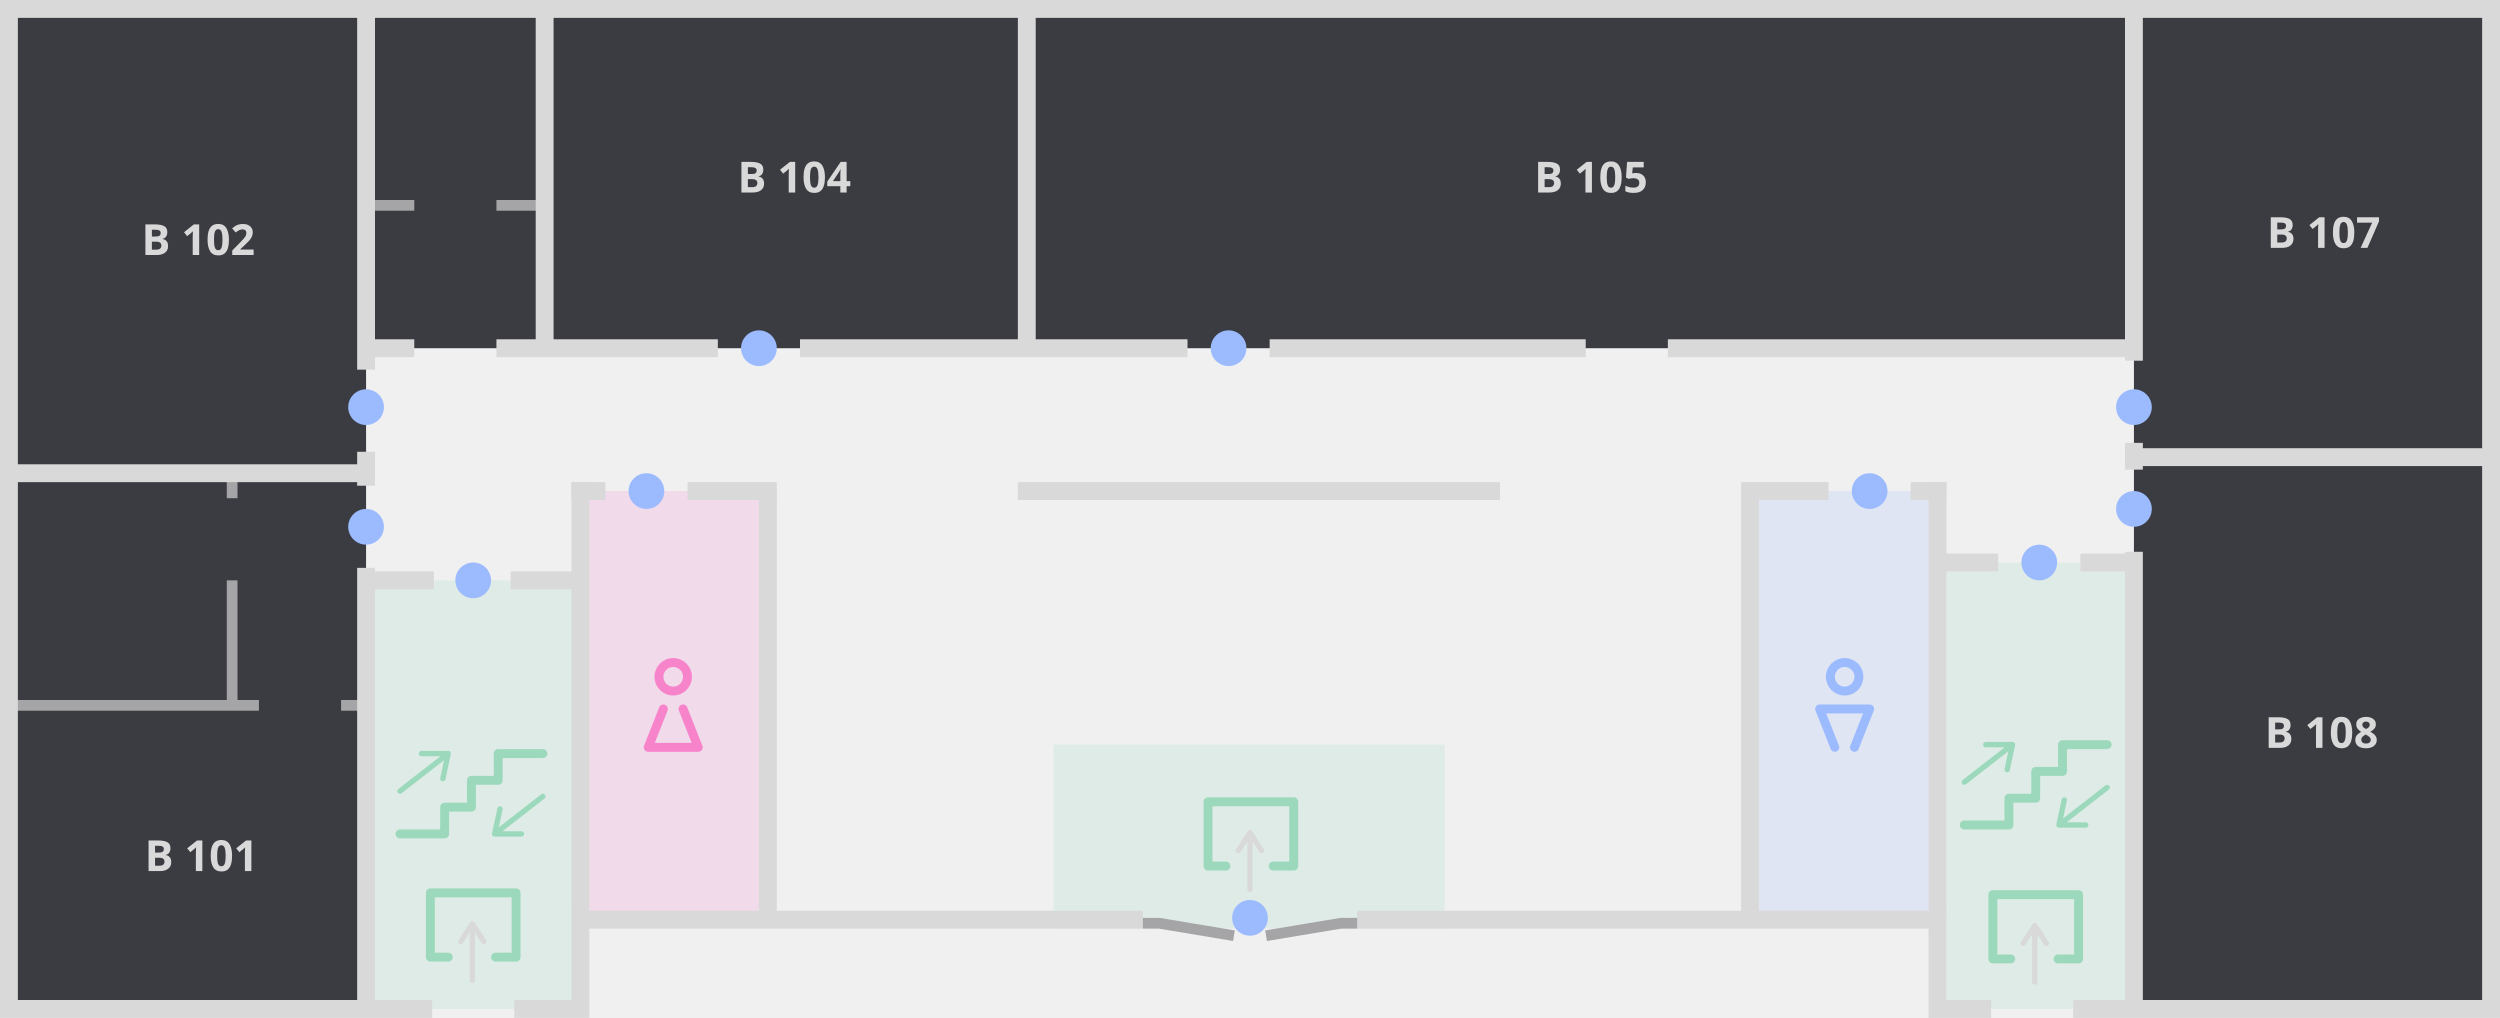
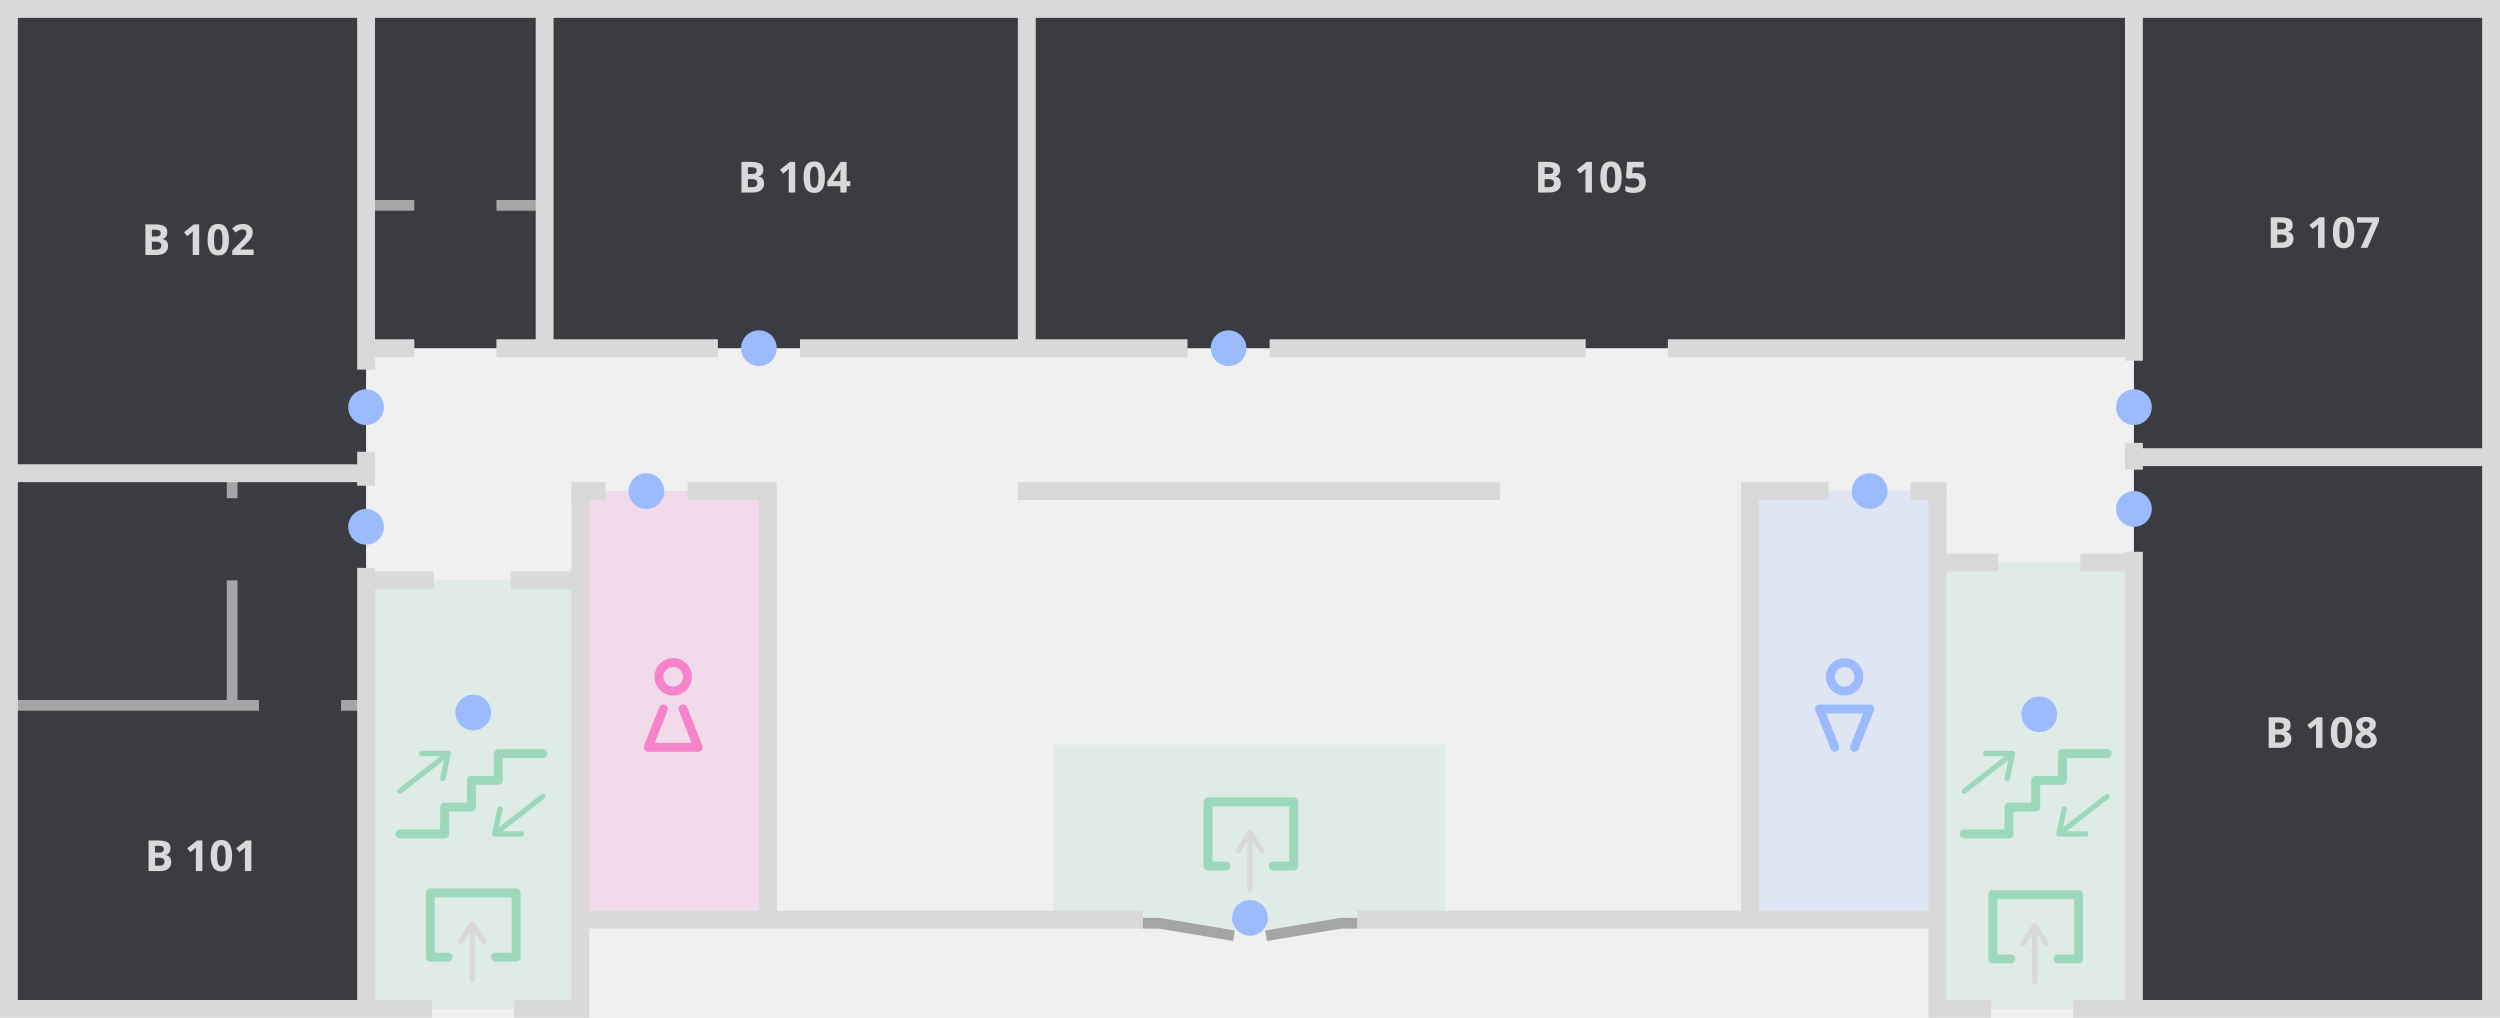
<svg xmlns="http://www.w3.org/2000/svg" width="1400" height="570" viewBox="0 0 1400 570" fill="none">
  <g id="V-1" clip-path="url(#clip0_2001_887)">
    <g id="Spaces">
      <rect id="v-102" x="5" y="5" width="200" height="260" fill="#3B3C41" />
      <rect id="!v-1-u" x="205" y="5" width="100" height="190" fill="#3B3C41" />
      <rect id="v-1-wcw" opacity="0.2" x="325" y="275" width="105" height="240" fill="#F783CB" />
      <rect id="v-101" x="5" y="265" width="200" height="300" fill="#3B3C41" />
      <rect id="v-104" x="304" y="5" width="270" height="190" fill="#3B3C41" />
      <rect id="v-105" x="574" y="5" width="621" height="190" fill="#3B3C41" />
      <rect id="v-107" x="1195" y="5" width="199" height="251" fill="#3B3C41" />
      <rect id="v-108" x="1195" y="256" width="199" height="309" fill="#3B3C41" />
      <path id="v-1-wcm" opacity="0.2" d="M980 275H1085V515H980V275Z" fill="#9CBBFF" />
      <rect id="v-1-stair-2" opacity="0.2" x="1085" y="315" width="110" height="250" fill="#9CD9BC" />
      <rect id="v-1-stair-1" opacity="0.2" x="205" y="325" width="120" height="240" fill="#9CD9BC" />
      <rect id="v-1-enter" opacity="0.2" x="590" y="417" width="219" height="103" fill="#9CD9BC" />
    </g>
    <g id="Walls">
      <path id="Subtract" fill-rule="evenodd" clip-rule="evenodd" d="M232 118L232 112H205V118H232ZM278 118H305V112H278V118Z" fill="#A5A5A7" />
      <path id="Subtract_2" fill-rule="evenodd" clip-rule="evenodd" d="M133 279L133 265H127L127 279H133ZM133 325H127L127 395H133L133 325Z" fill="#A5A5A7" />
      <path id="Vector 5" d="M325 511L325 270" stroke="#D9D9D9" stroke-width="10" />
      <path id="Vector 6" d="M1085 513L1085 270" stroke="#D9D9D9" stroke-width="10" />
      <path id="Vector 7" d="M305 5V195" stroke="#D9D9D9" stroke-width="10" />
      <path id="Vector 9" d="M575 5V195" stroke="#D9D9D9" stroke-width="10" />
      <path id="Vector 12" d="M205 265H5" stroke="#D9D9D9" stroke-width="10" />
      <path id="Vector 13" d="M1395 256H1195" stroke="#D9D9D9" stroke-width="10" />
      <path id="Vector 14" d="M430 275V512" stroke="#D9D9D9" stroke-width="10" />
      <path id="Vector 17" d="M980 275V512" stroke="#D9D9D9" stroke-width="10" />
      <path id="Subtract_3" fill-rule="evenodd" clip-rule="evenodd" d="M1200 5V202H1190V5H1200ZM1190 248H1200V263H1190V248ZM1190 309V565H1200V309H1190Z" fill="#D9D9D9" />
      <path id="Subtract_4" fill-rule="evenodd" clip-rule="evenodd" d="M232 200L232 190H205V200H232ZM278 200H402V190H278V200ZM888 190V200H711V190H888ZM1195 200H934V190H1195V200ZM665 200V190H448V200H665Z" fill="#D9D9D9" />
      <path id="Subtract_5" fill-rule="evenodd" clip-rule="evenodd" d="M243 330V320H205V330H243ZM286 330H325V320H286V330Z" fill="#D9D9D9" />
      <path id="Vector 19" d="M570 275H840" stroke="#D9D9D9" stroke-width="10" />
      <path id="Subtract_6" fill-rule="evenodd" clip-rule="evenodd" d="M339 280L339 270H320V280H339ZM385 280H435V270H385V280Z" fill="#D9D9D9" />
      <path id="Subtract_7" fill-rule="evenodd" clip-rule="evenodd" d="M145 398V392H5V398H145ZM191 398H205V392H191V398Z" fill="#A5A5A7" />
      <path id="Subtract_8" fill-rule="evenodd" clip-rule="evenodd" d="M1119 320V310H1085V320H1119ZM1165 320H1195V310H1165V320Z" fill="#D9D9D9" />
      <path id="Subtract_9" fill-rule="evenodd" clip-rule="evenodd" d="M1024 280V270L975 270L975 280L1024 280ZM1070 280L1090 280V270L1070 270V280Z" fill="#D9D9D9" />
      <path id="Subtract_10" fill-rule="evenodd" clip-rule="evenodd" d="M5 0H0V5V565V570H5H205H242V560H205H10V10H205H1390V511.5V560H1161V570H1395H1400V565V511.5V5V0H1395H205H5ZM325 570H288V560H320V515V510H325H640V520H330V565V570H325ZM760 520H1080V565V570H1085H1115V560H1090V515V510H1085H760V520Z" fill="#D9D9D9" />
      <path id="Subtract_11" fill-rule="evenodd" clip-rule="evenodd" d="M210 253V272H200V253H210ZM210 207V5H200V207H210ZM200 318H210V565H200V318Z" fill="#D9D9D9" />
    </g>
    <g id="Textes">
      <text id="b_v_108" fill="#D9D9D9" xml:space="preserve" style="white-space: pre" font-family="GothamSSm" font-size="24" font-weight="bold" letter-spacing="0em">
        <tspan x="1268.3" y="418.8">В 108</tspan>
      </text>
      <text id="b_v_107" fill="#D9D9D9" xml:space="preserve" style="white-space: pre" font-family="GothamSSm" font-size="24" font-weight="bold" letter-spacing="0em">
        <tspan x="1269.48" y="138.8">В 107</tspan>
      </text>
      <text id="b_v_105" fill="#D9D9D9" xml:space="preserve" style="white-space: pre" font-family="GothamSSm" font-size="24" font-weight="bold" letter-spacing="0em">
        <tspan x="859.199" y="107.8">В 105</tspan>
      </text>
      <text id="b_v_104" fill="#D9D9D9" xml:space="preserve" style="white-space: pre" font-family="GothamSSm" font-size="24" font-weight="bold" letter-spacing="0em">
        <tspan x="413.031" y="107.8">В 104</tspan>
      </text>
      <text id="b_v_103" fill="#D9D9D9" xml:space="preserve" style="white-space: pre" font-family="GothamSSm" font-size="24" font-weight="bold" letter-spacing="0em">
        <tspan x="79.269" y="142.8">В 102</tspan>
      </text>
      <text id="b_v_101" fill="#D9D9D9" xml:space="preserve" style="white-space: pre" font-family="GothamSSm" font-size="24" font-weight="bold" letter-spacing="0em">
        <tspan x="81.039" y="487.8">В 101</tspan>
      </text>
    </g>
    <g id="Entrances">
      <circle id="14" cx="205" cy="228" r="10" fill="#9CBBFF" />
      <circle id="13" cx="205" cy="295" r="10" fill="#9CBBFF" />
      <circle id="11" cx="362" cy="275" r="10" fill="#9CBBFF" />
      <circle id="10" cx="1047" cy="275" r="10" fill="#9CBBFF" />
      <circle id="8" cx="700" cy="514" r="10" fill="#9CBBFF" />
      <circle id="7" cx="688" cy="195" r="10" fill="#9CBBFF" />
      <circle id="6" cx="425" cy="195" r="10" fill="#9CBBFF" />
-       <circle id="4" cx="1142" cy="315" r="10" fill="#9CBBFF" />
+       <circle id="4" cx="1142" cy="400" r="10" fill="#9CBBFF" />
      <circle id="3" cx="1195" cy="285" r="10" fill="#9CBBFF" />
      <circle id="2" cx="1195" cy="228" r="10" fill="#9CBBFF" />
-       <circle id="1" cx="265" cy="325" r="10" fill="#9CBBFF" />
+       <circle id="1" cx="265" cy="399" r="10" fill="#9CBBFF" />
    </g>
    <g id="Icons">
      <g id="Stair">
        <g id="Stair frame">
          <path id="Vector 152" d="M304 422H279V437H264V452H249V467H224" stroke="#9CD9BC" stroke-width="5" stroke-linecap="round" stroke-linejoin="round" />
          <path id="Vector 154" d="M236 422H251M251 422L248 436M251 422L224 443" stroke="#9CD9BC" stroke-width="3" stroke-linecap="round" stroke-linejoin="round" />
          <path id="Vector 155" d="M292 467H277M277 467L280 453M277 467L304 446" stroke="#9CD9BC" stroke-width="3" stroke-linecap="round" stroke-linejoin="round" />
        </g>
      </g>
      <g id="Woman">
        <g id="Group 5">
          <path id="Vector 200" d="M382.5 397L391 418.5H363L371.5 397" stroke="#F783CB" stroke-width="5" stroke-linecap="round" stroke-linejoin="round" />
          <circle id="Ellipse 9" cx="377" cy="379" r="8" stroke="#F783CB" stroke-width="5" stroke-linecap="round" stroke-linejoin="round" />
        </g>
      </g>
      <g id="Men">
        <g id="Group 6">
          <path id="Vector 200_2" d="M1038.5 418.5L1047 397H1019L1027.5 418.5" stroke="#9CBBFF" stroke-width="5" stroke-linecap="round" stroke-linejoin="round" />
          <circle id="Ellipse 9_2" cx="1033" cy="379" r="8" stroke="#9CBBFF" stroke-width="5" stroke-linecap="round" stroke-linejoin="round" />
        </g>
      </g>
      <g id="Enter">
        <path id="Rectangle 242" d="M1126 537L1116 537L1116 501L1164 501L1164 537L1152.5 537" stroke="#9CD9BC" stroke-width="5" stroke-linecap="round" stroke-linejoin="round" />
        <g id="Group 26">
          <path id="Vector 325" d="M1139.5 550L1139.5 518.3M1139.5 518.3L1133 528.3M1139.5 518.3L1146 528.3" stroke="#D9D9D9" stroke-width="3" stroke-miterlimit="1" stroke-linecap="round" stroke-linejoin="round" />
        </g>
      </g>
      <g id="Enter_2">
        <path id="Rectangle 242_2" d="M251 536L241 536L241 500L289 500L289 536L277.5 536" stroke="#9CD9BC" stroke-width="5" stroke-linecap="round" stroke-linejoin="round" />
        <g id="Group 26_2">
          <path id="Vector 325_2" d="M264.5 549L264.5 517.3M264.5 517.3L258 527.3M264.5 517.3L271 527.3" stroke="#D9D9D9" stroke-width="3" stroke-miterlimit="1" stroke-linecap="round" stroke-linejoin="round" />
        </g>
      </g>
      <g id="Enter_3">
        <path id="Rectangle 242_3" d="M686.5 485L676.5 485L676.5 449L724.5 449L724.5 485L713 485" stroke="#9CD9BC" stroke-width="5" stroke-linecap="round" stroke-linejoin="round" />
        <g id="Group 26_3">
          <path id="Vector 325_3" d="M700 498L700 466.3M700 466.3L693.5 476.3M700 466.3L706.5 476.3" stroke="#D9D9D9" stroke-width="3" stroke-miterlimit="1" stroke-linecap="round" stroke-linejoin="round" />
        </g>
      </g>
      <g id="Stair_2">
        <g id="Stair frame_2">
-           <path id="Vector 152_2" d="M1180 417H1155V432H1140V447H1125V462H1100" stroke="#9CD9BC" stroke-width="5" stroke-linecap="round" stroke-linejoin="round" />
-           <path id="Vector 154_2" d="M1112 417H1127M1127 417L1124 431M1127 417L1100 438" stroke="#9CD9BC" stroke-width="3" stroke-linecap="round" stroke-linejoin="round" />
-           <path id="Vector 155_2" d="M1168 462H1153M1153 462L1156 448M1153 462L1180 441" stroke="#9CD9BC" stroke-width="3" stroke-linecap="round" stroke-linejoin="round" />
+           <path id="Vector 152_2" d="M1180 422H1155V437H1140V452H1125V467H1100" stroke="#9CD9BC" stroke-width="5" stroke-linecap="round" stroke-linejoin="round" />
+           <path id="Vector 154_2" d="M1112 422H1127M1127 422L1124 436M1127 422L1100 443" stroke="#9CD9BC" stroke-width="3" stroke-linecap="round" stroke-linejoin="round" />
+           <path id="Vector 155_2" d="M1168 467H1153M1153 467L1156 453M1153 467L1180 446" stroke="#9CD9BC" stroke-width="3" stroke-linecap="round" stroke-linejoin="round" />
        </g>
      </g>
      <g id="Doors">
        <path id="Vector 301" d="M709 524L751 517L760 517" stroke="#A5A5A7" stroke-width="6" />
        <path id="Vector 302" d="M691 524L649 517L640 517" stroke="#A5A5A7" stroke-width="6" />
      </g>
    </g>
  </g>
  <defs>
    <clipPath id="clip0_2001_887">
      <rect width="1400" height="570" fill="white" />
    </clipPath>
  </defs>
</svg>
